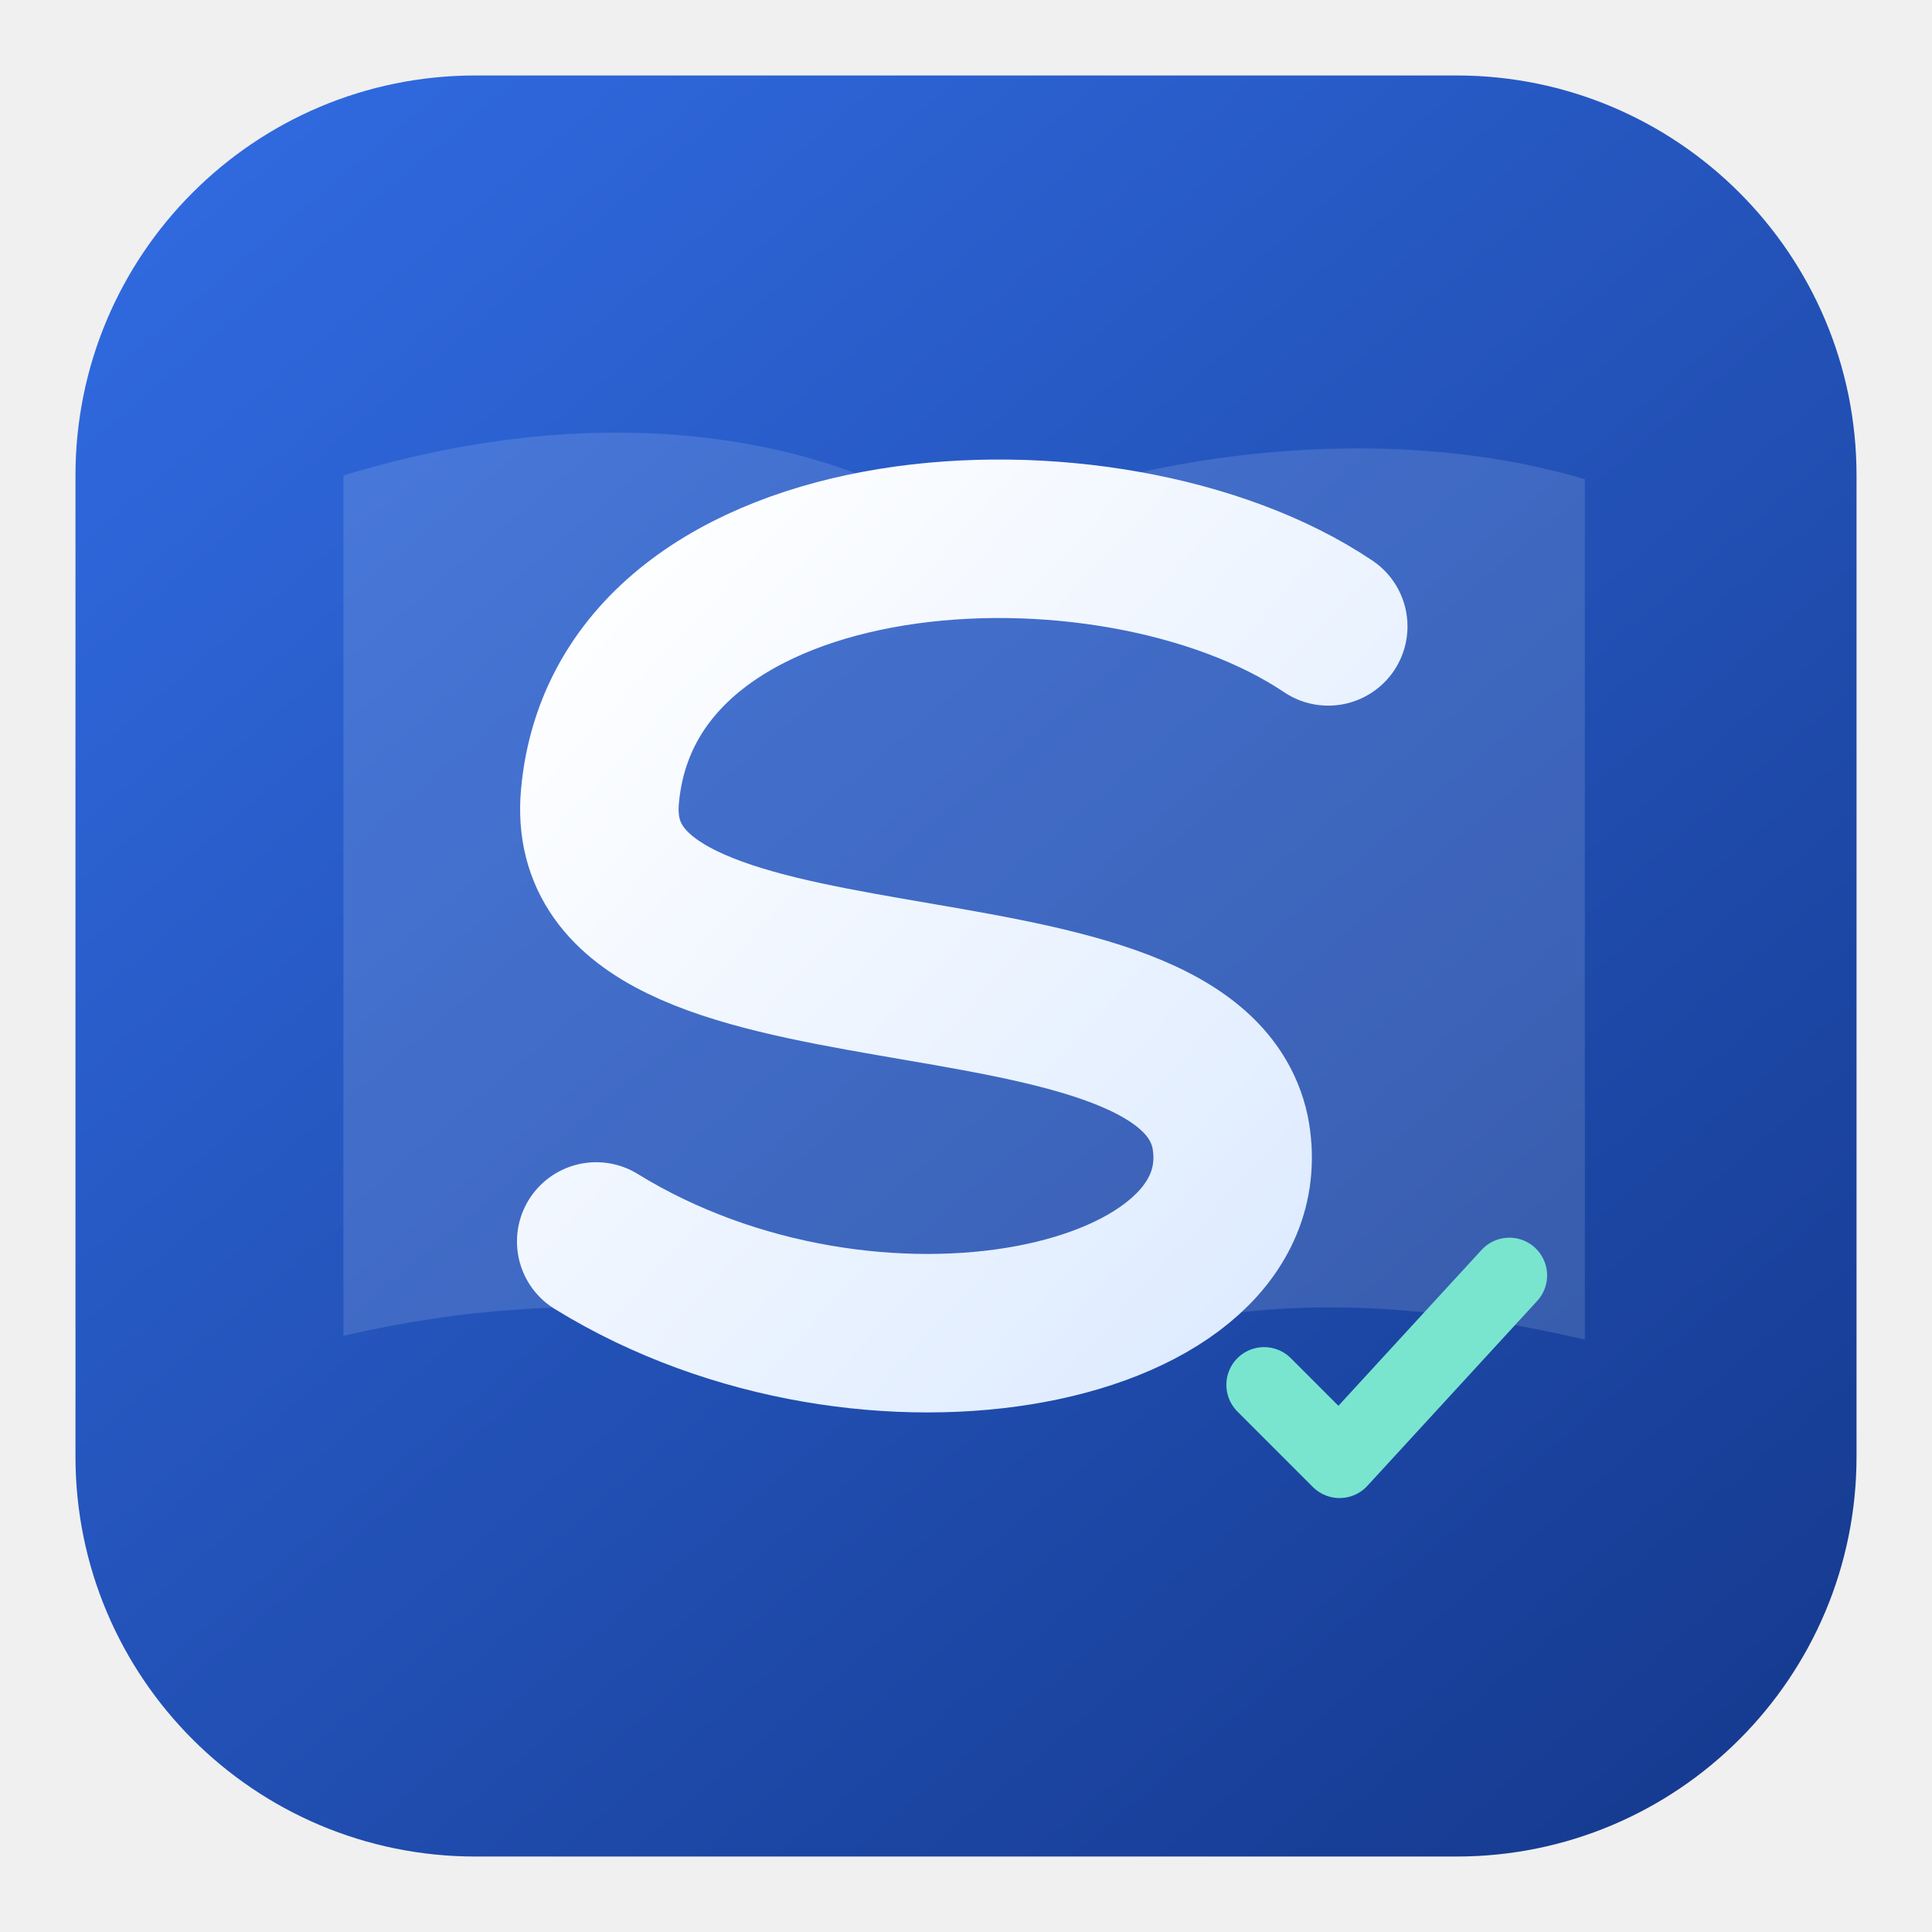
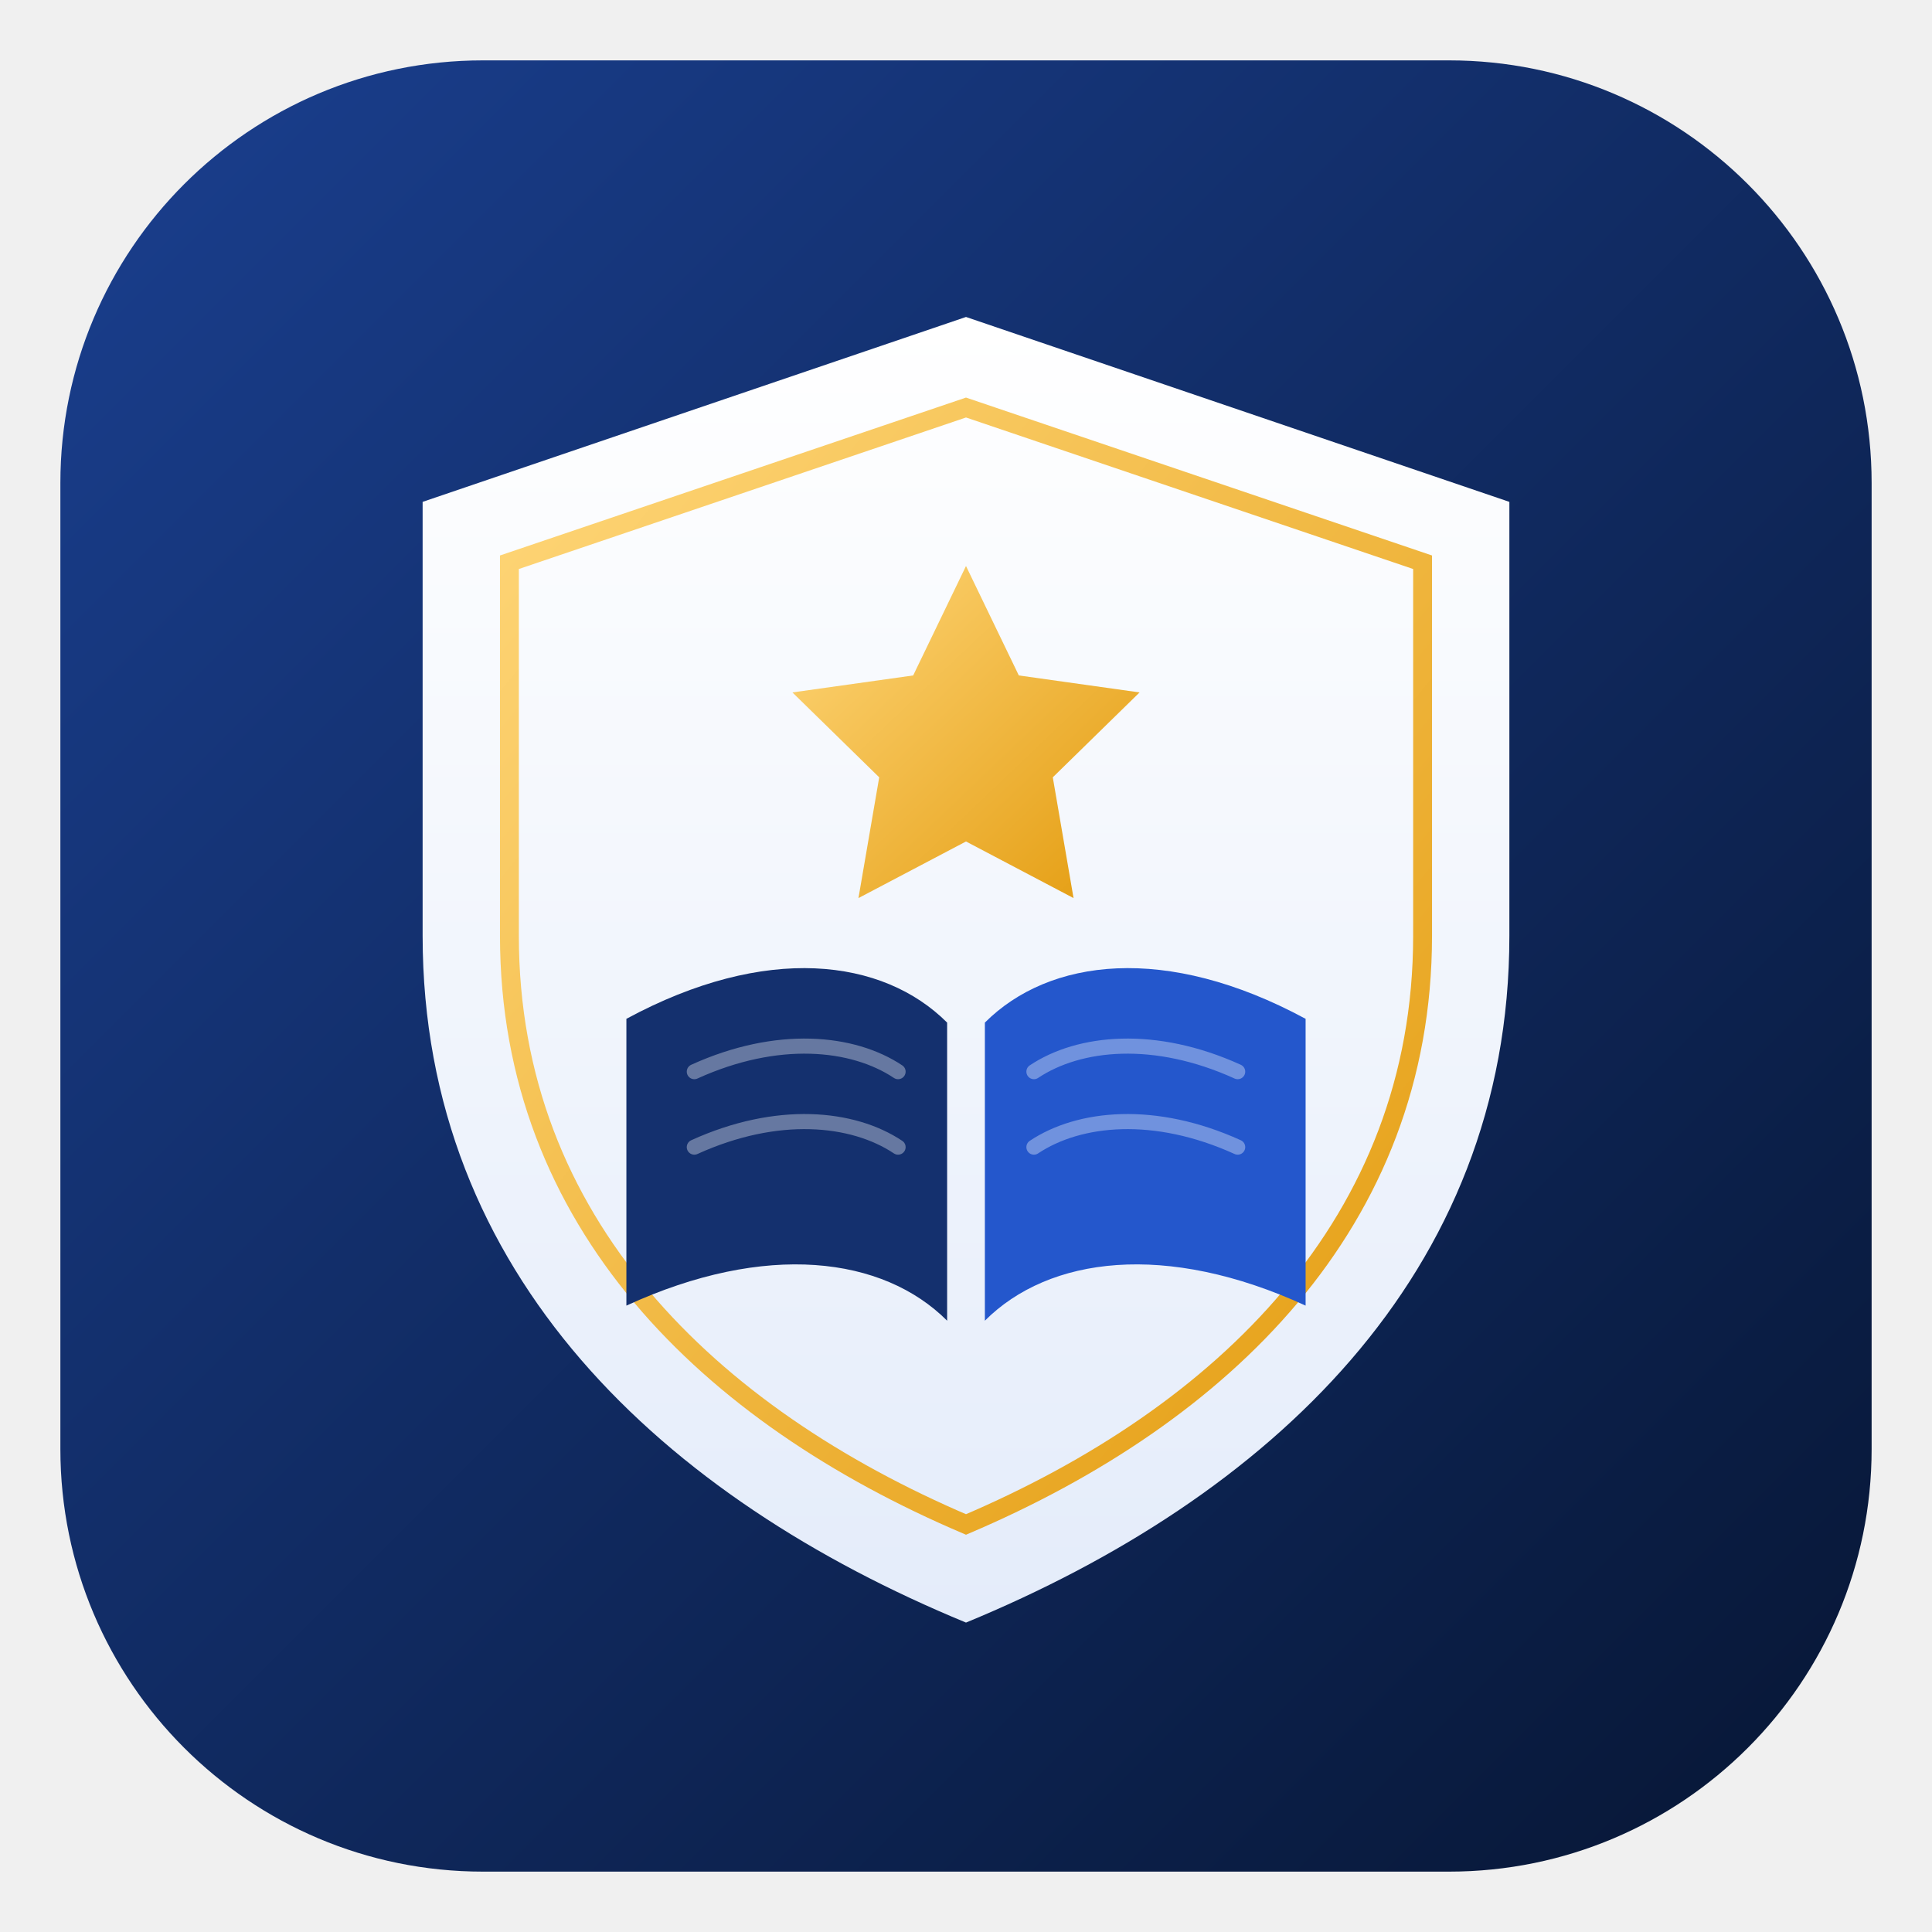
- <svg xmlns="http://www.w3.org/2000/svg" width="512" height="512" viewBox="0 0 512 512">
+ <svg xmlns="http://www.w3.org/2000/svg" viewBox="0 0 512 512">
  <defs>
-     <linearGradient id="b" x2=".85" y2="1">
-       <stop stop-color="#326de5" />
-       <stop offset="1" stop-color="#163b91" />
+     <linearGradient id="bg" x1="0" y1="0" x2="1" y2="1">
+       <stop offset="0" stop-color="#1A3F8F" />
+       <stop offset="1" stop-color="#071634" />
    </linearGradient>
-     <linearGradient id="s" x2="1" y2="1">
-       <stop stop-color="#fff" />
-       <stop offset="1" stop-color="#dceaff" />
+     <linearGradient id="shield" x1="0" y1="0" x2="0" y2="1">
+       <stop offset="0" stop-color="#FFFFFF" />
+       <stop offset="1" stop-color="#E4ECFA" />
+     </linearGradient>
+     <linearGradient id="gold" x1="0" y1="0" x2="1" y2="1">
+       <stop offset="0" stop-color="#FFD77A" />
+       <stop offset="1" stop-color="#E39B0E" />
    </linearGradient>
  </defs>
-   <rect x="20" y="20" width="472" height="472" rx="106" fill="url(#b)" />
-   <path d="M91 126C183 98 243 129 256 142C281 126 356 108 420 127V355C351 339 301 346 256 372C213 347 156 339 91 354Z" fill="#eef5ff" opacity=".14" />
-   <path d="M352 166C294 127 166 134 159 211C153 276 314 244 326 300C336 352 231 374 158 329" fill="none" stroke="url(#s)" stroke-width="42" stroke-linecap="round" />
-   <path d="m335 367 20 20 45-49" fill="none" stroke="#79e5cf" stroke-width="20" stroke-linecap="round" stroke-linejoin="round" />
+   <rect x="16" y="16" width="480" height="480" rx="112" fill="url(#bg)" />
+   <path d="M256 84 L400 133 V248 C400 338 336 397 256 430 C176 397 112 338 112 248 V133 Z" fill="url(#shield)" />
+   <path d="M256 108 L377 149 V248 C377 324 324 375 256 404 C188 375 135 324 135 248 V149 Z" fill="none" stroke="url(#gold)" stroke-width="5" />
+   <path d="M256 150 l14 29 32 4.5 -23 22.5 5.5 32 -28.5 -15 -28.5 15 5.5 -32 -23 -22.5 32 -4.5 Z" fill="url(#gold)" />
+   <path d="M166 270 C203 250 234 254 251 271 V350 C234 333 203 329 166 346 Z" fill="#14306E" />
+   <path d="M346 270 C309 250 278 254 261 271 V350 C278 333 309 329 346 346 Z" fill="#2457CC" />
+   <path d="M184 284 C206 274 226 276 238 284 M184 304 C206 294 226 296 238 304" fill="none" stroke="#FFFFFF" stroke-opacity=".35" stroke-width="4" stroke-linecap="round" />
+   <path d="M328 284 C306 274 286 276 274 284 M328 304 C306 294 286 296 274 304" fill="none" stroke="#FFFFFF" stroke-opacity=".35" stroke-width="4" stroke-linecap="round" />
</svg>
